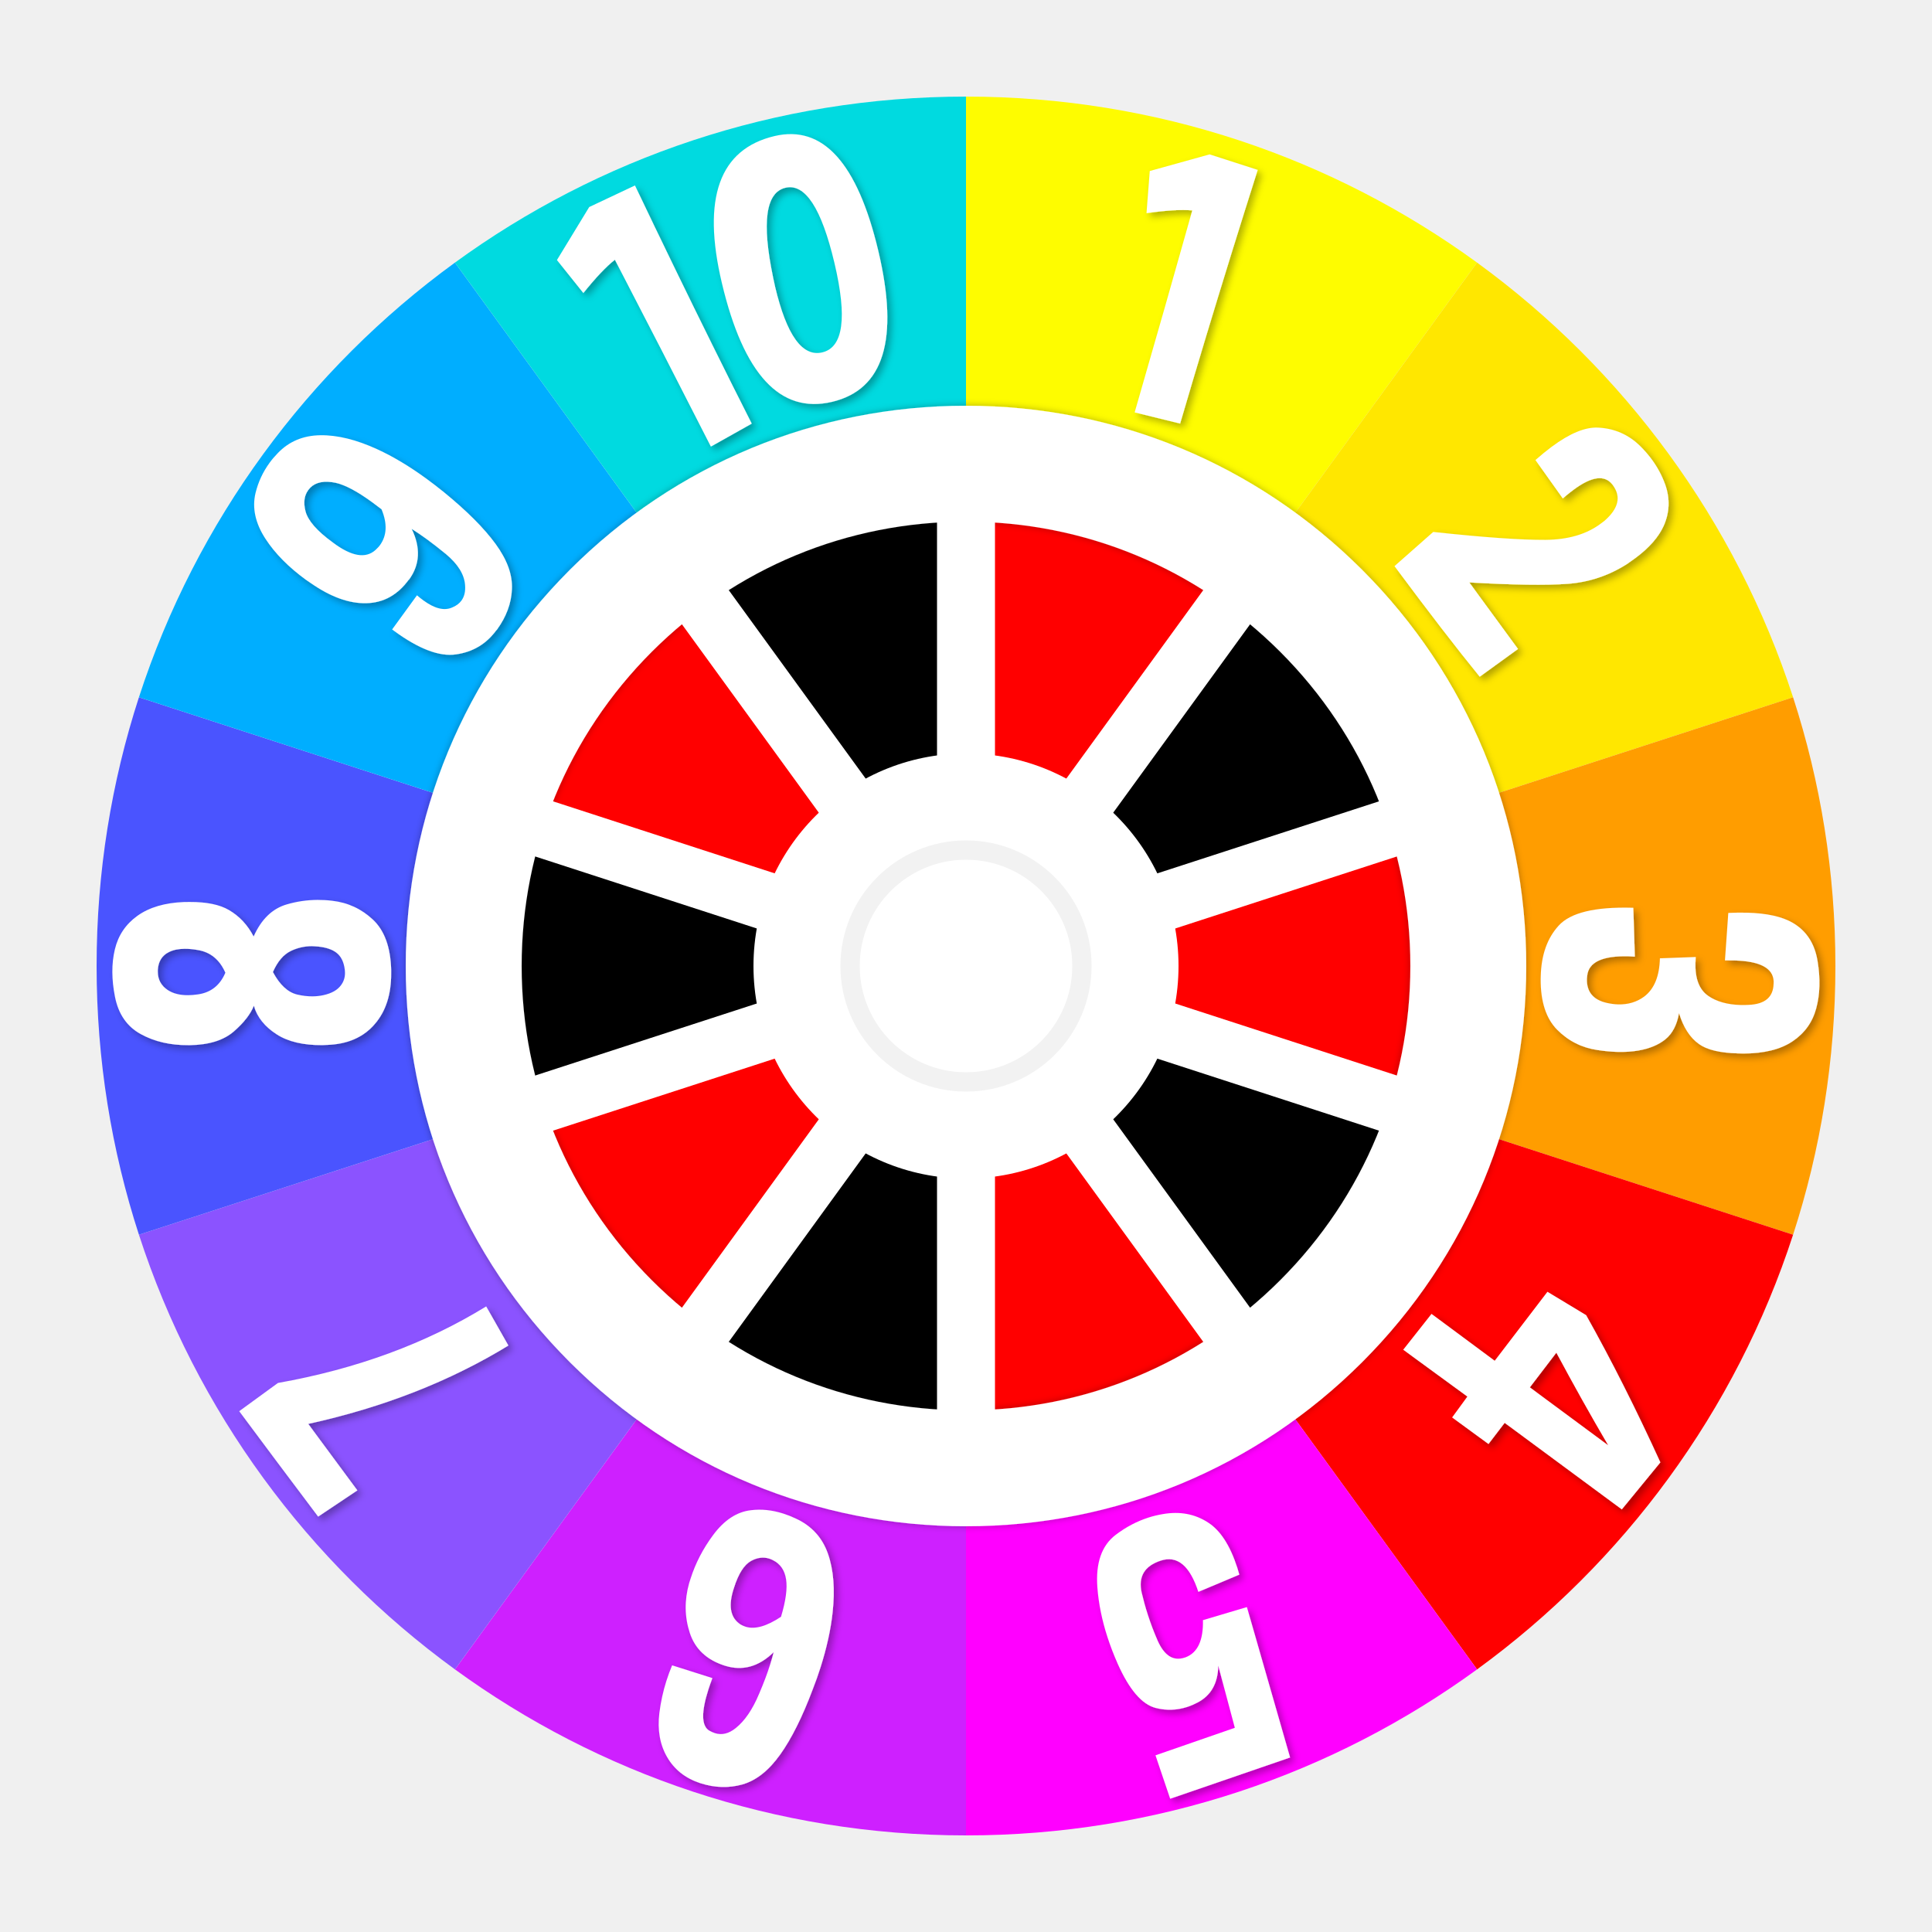
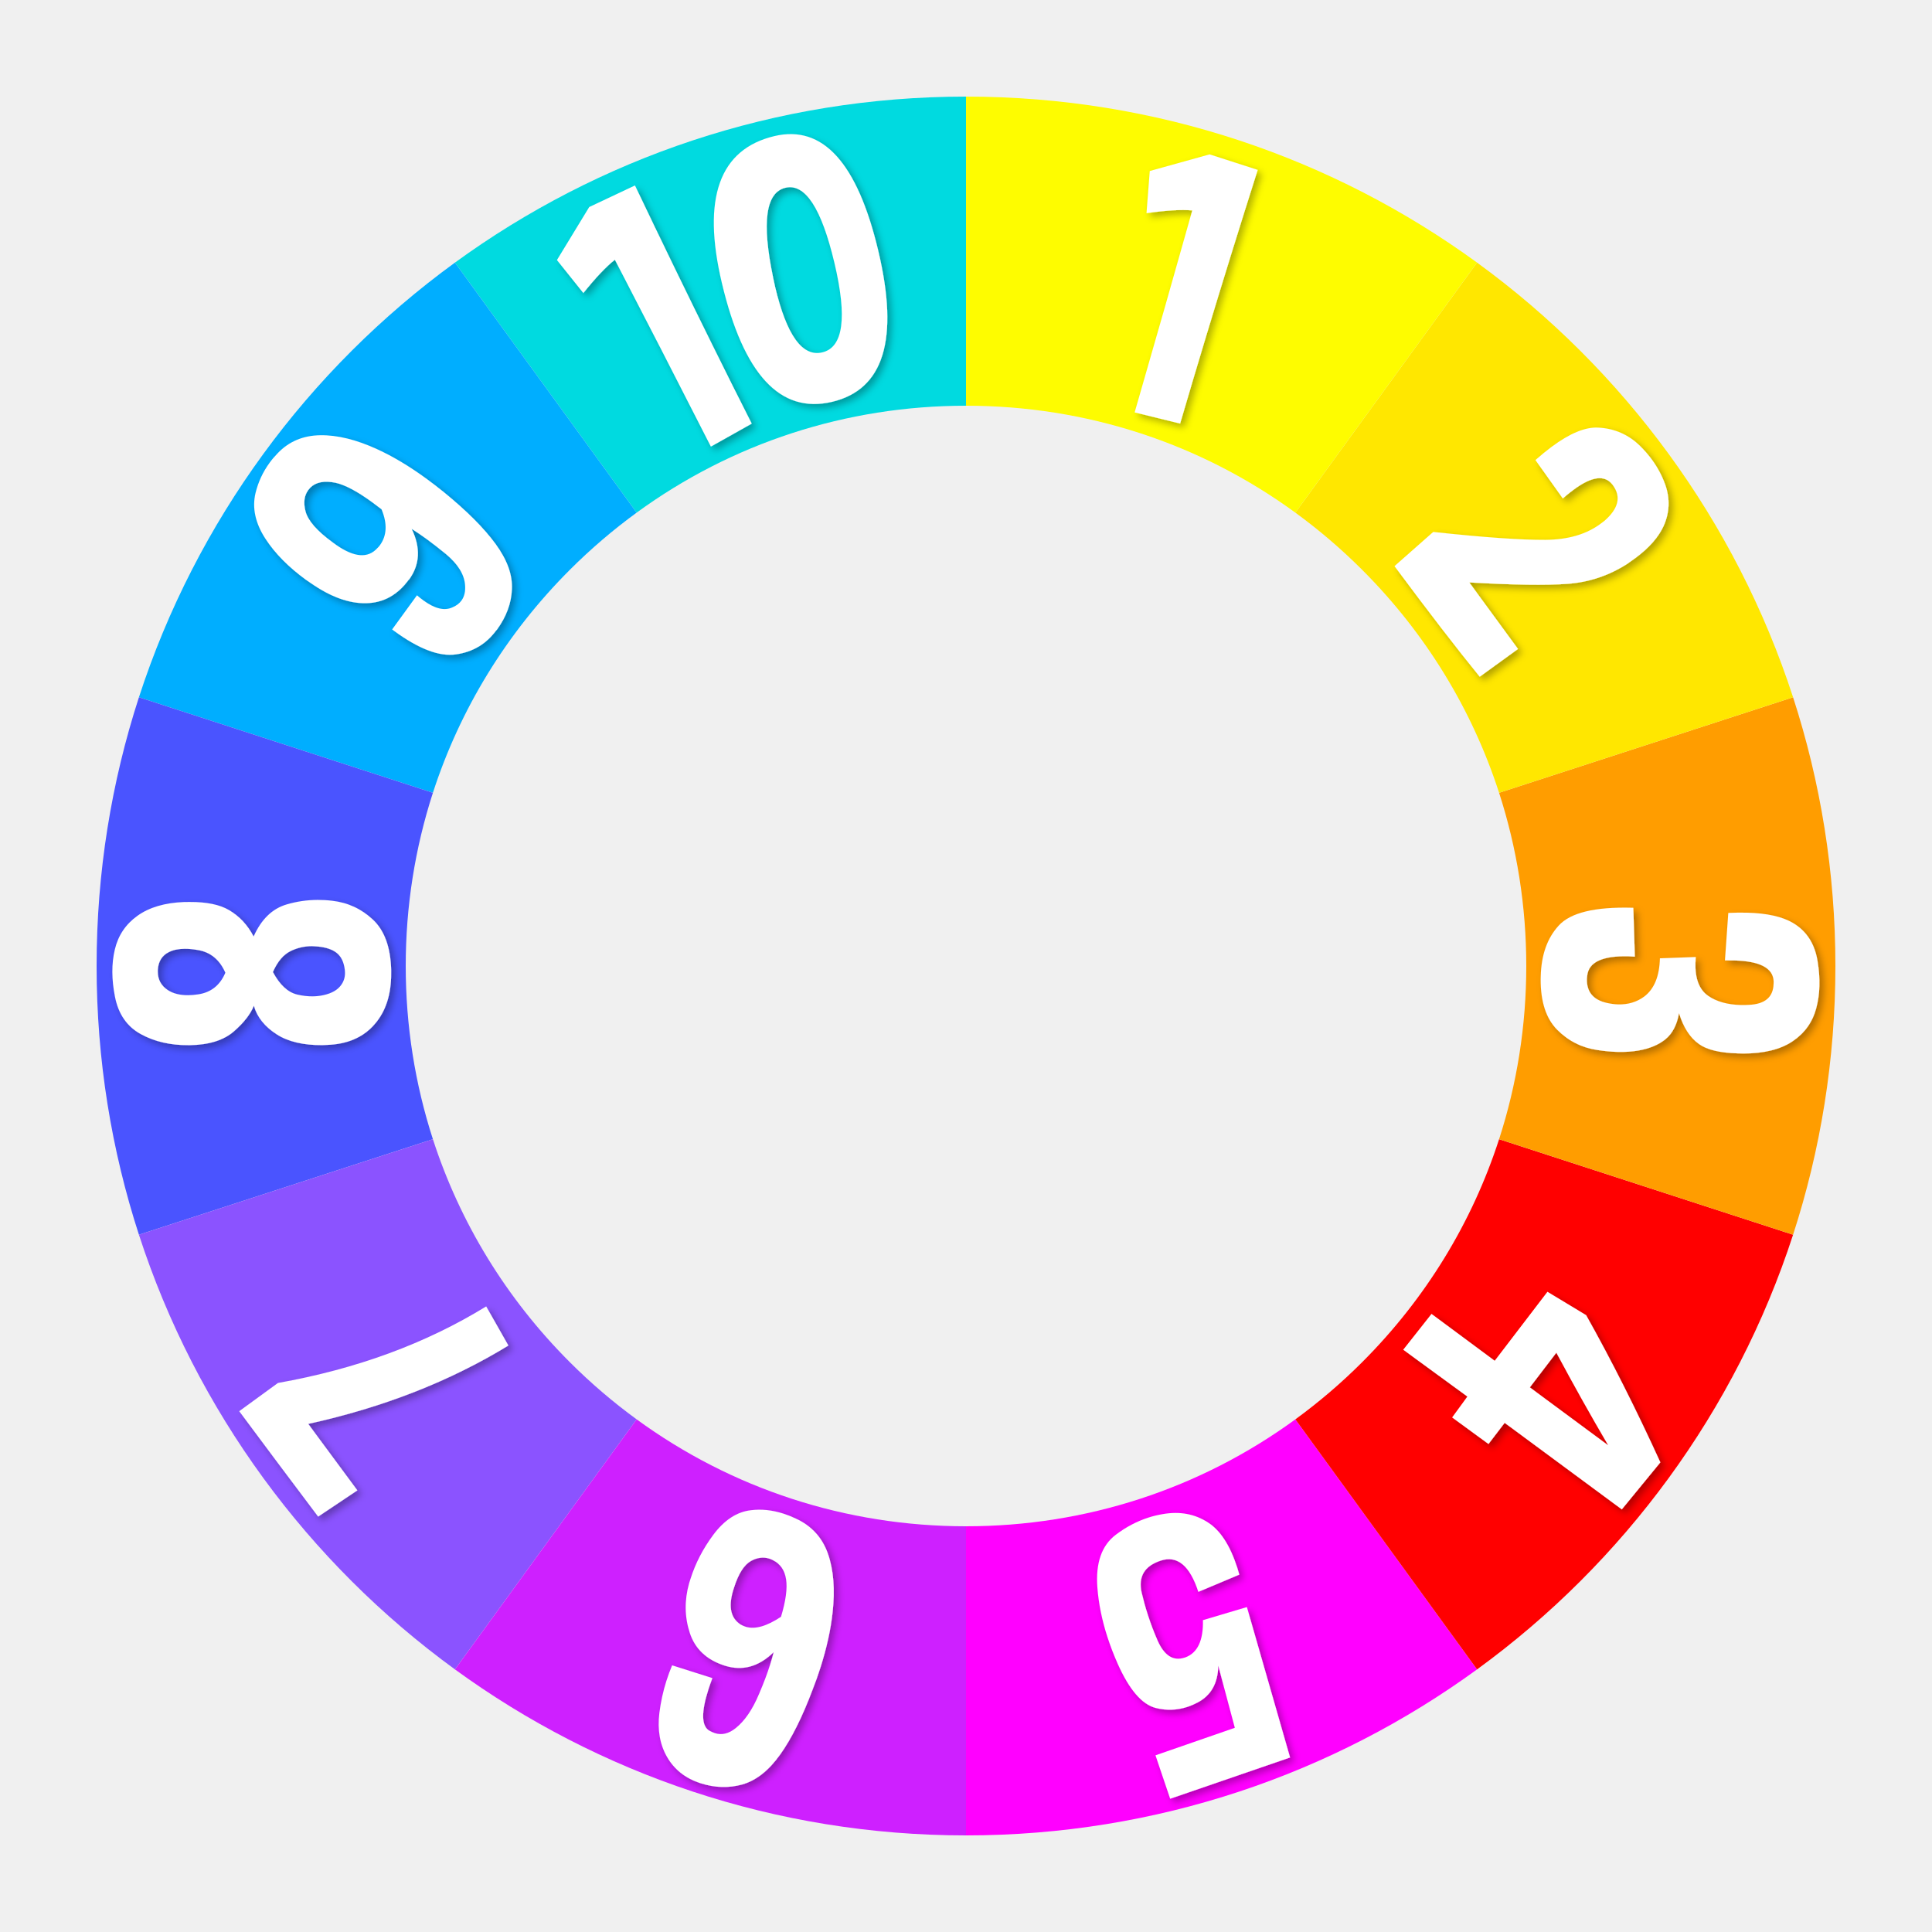
- <svg xmlns="http://www.w3.org/2000/svg" viewBox="0 0 1000 1000">
+ <svg xmlns="http://www.w3.org/2000/svg" id="spinner-colors" viewBox="0 0 1000 1000">
  <defs>
    <style>
      .cls-1 {
        fill: #00dae0;
      }

      .cls-2 {
        fill: #00aeff;
      }

      .cls-3 {
        fill: #ff9d00;
      }

-       .cls-4, .cls-5 {
+       .cls-4 {
        fill: #fff;
      }

-       .cls-6 {
+       .cls-5 {
        fill: #ffe700;
      }

-       .cls-7 {
+       .cls-6 {
        fill: #fefc00;
      }

-       .cls-8 {
+       .cls-7 {
        fill: red;
      }

-       .cls-9 {
+       .cls-8 {
        fill: #f0f;
      }

-       .cls-10 {
+       .cls-9 {
        fill: #8b53ff;
      }

-       .cls-11 {
+       .cls-10 {
        fill: #ce20ff;
      }

-       .cls-12 {
+       .cls-11 {
        fill: #4a54ff;
      }

-       .cls-5 {
-         stroke: #f2f2f2;
-         stroke-miterlimit: 10;
-         stroke-width: 10px;
-       }
- 
-       .cls-13 {
+       .cls-12 {
+         fill: none;
        filter: url(#drop-shadow-1);
-       }
- 
-       .cls-13, .cls-14 {
-         fill: none;
-       }
- 
-       .cls-14 {
-         filter: url(#drop-shadow-2);
      }
    </style>
    <filter id="drop-shadow-1" filterUnits="userSpaceOnUse">
      <feOffset dx="2" dy="2" />
      <feGaussianBlur result="blur" stdDeviation="2" />
      <feFlood flood-color="#000" flood-opacity=".3" />
      <feComposite in2="blur" operator="in" />
      <feComposite in="SourceGraphic" />
    </filter>
-     <filter id="drop-shadow-2" filterUnits="userSpaceOnUse">
-       <feOffset dx="0" dy="0" />
-       <feGaussianBlur result="blur-2" stdDeviation="2" />
-       <feFlood flood-color="#000" flood-opacity=".3" />
-       <feComposite in2="blur-2" operator="in" />
-       <feComposite in="SourceGraphic" />
-     </filter>
  </defs>
-   <g id="spinner-colors">
-     <path class="cls-7" d="m764.52,135.92l-264.52,364.08V50c98.86,0,190.27,31.88,264.52,85.92Z" />
-     <path class="cls-6" d="m928.09,360.91l-428.09,139.09,264.52-364.08c75.95,55.27,133.94,133.74,163.57,224.99Z" />
-     <path class="cls-3" d="m950,500c0,48.54-7.69,95.29-21.91,139.09l-428.09-139.09,428.09-139.09c14.22,43.8,21.91,90.55,21.91,139.09Z" />
-     <path class="cls-8" d="m928.09,639.09c-29.63,91.25-87.62,169.72-163.57,224.99l-264.52-364.08,428.09,139.09Z" />
-     <path class="cls-9" d="m764.52,864.08c-74.25,54.04-165.66,85.92-264.52,85.92v-450l264.52,364.08Z" />
-     <path class="cls-11" d="m500,500v450c-98.86,0-190.27-31.88-264.52-85.92l264.52-364.08Z" />
-     <path class="cls-10" d="m500,500l-264.52,364.08c-75.95-55.27-133.94-133.74-163.57-224.99l428.09-139.09Z" />
-     <path class="cls-12" d="m500,500l-428.09,139.09c-14.22-43.8-21.91-90.55-21.91-139.09s7.69-95.29,21.91-139.09l428.09,139.09Z" />
-     <path class="cls-2" d="m500,500L71.91,360.91c29.63-91.25,87.62-169.72,163.57-224.99l264.52,364.08Z" />
-     <path class="cls-1" d="m500,50v450L235.48,135.92c74.25-54.04,165.66-85.92,264.52-85.92Z" />
-     <g id="numbers" class="cls-13">
-       <path class="cls-4" d="m651,87.93c-9.32,29.29-18.37,58.48-27.16,87.59-4.4,14.58-8.74,29.16-13,43.72l-23.55-5.78c10.87-37.59,20.81-72.43,29.83-104.53-5.56-.52-13.45-.05-23.69,1.42l1.69-21.83,30.96-8.61,24.91,8.03Z" />
-       <path class="cls-4" d="m794.73,238.12c2.94-2.59,5.75-4.88,8.41-6.86,9.35-6.95,17.36-10.26,24.01-9.93,8.5.42,15.78,3.61,21.83,9.57,2.15,2.13,4.08,4.35,5.79,6.65,3.07,4.13,5.44,8.53,7.13,13.2,2.6,7.32,2.33,14.49-.8,21.52-2.67,5.8-7.51,11.29-14.51,16.5-1.36,1.01-2.82,2.05-4.37,3.12-9.46,6.05-19.74,9.49-30.84,10.32-11.11.83-28.05.58-50.85-.73l25.21,34.43-19.85,14.38c-11.82-14.5-26.52-33.58-44.11-57.26l20.06-17.7c25.92,2.8,45.27,4.17,58.03,4.1,11.69-.09,21.2-2.85,28.52-8.29l1.96-1.46c7.41-6.4,8.89-12.6,4.42-18.61l-.23-.31c-4.04-5.11-10.74-4.19-20.09,2.76-1.78,1.32-3.63,2.81-5.55,4.49l-14.17-19.89Z" />
-       <path class="cls-4" d="m894.58,472.53c3.46-.17,6.68-.21,9.67-.13,10.35.27,18.28,2.05,23.79,5.32,7.05,4.16,11.31,10.78,12.76,19.88.73,4.45,1.04,8.69.93,12.72-.11,4.1-.67,7.99-1.68,11.68-1.95,7.18-6.04,12.85-12.27,17.01-6.23,4.17-14.69,6.27-25.37,6.31l-2.93-.08c-9.24-.25-15.94-1.86-20.09-4.83-4.67-3.32-8.11-8.65-10.32-16-1.07,6.03-3.39,10.51-6.95,13.44-3.56,2.93-8.29,4.91-14.18,5.93-3.27.56-6.86.79-10.76.69-3.19-.08-6.63-.4-10.33-.96-8.11-1.19-15.05-4.68-20.82-10.47-5.77-5.79-8.64-14.54-8.58-26.26l.04-1.56c.29-11,3.39-19.71,9.29-26.13,6.04-6.68,18.72-9.76,38.05-9.25l.59.02.79,25.32c-1.11-.09-2.18-.16-3.22-.18-13.67-.36-20.82,3.03-21.47,10.18-.08.52-.12,1.01-.14,1.46-.18,6.77,3.29,10.93,10.42,12.49,2.01.44,3.92.69,5.74.74,5.14.14,9.64-1.21,13.49-4.04,5.18-3.9,7.9-10.5,8.14-19.81l18.58-.68c-.09,1.1-.15,2.15-.18,3.12-.21,8.13,1.98,13.79,6.58,16.98,4.28,2.98,9.91,4.56,16.87,4.75,1.37.04,2.77,0,4.2-.08,8.34-.37,12.61-4,12.79-10.9l.03-1.27c-.28-6.85-7.02-10.44-20.23-10.79-1.56-.04-3.22-.05-4.98-.03l1.73-24.57Z" />
-       <path class="cls-4" d="m800.94,668.61l20.06,12.11c13.16,23.48,25.96,48.88,38.42,76.21l-19.97,24.35-60.64-44.79-8.36,10.95-18.84-13.77,7.89-10.8-33.2-24.25,14.65-18.56,32.71,24.26,27.29-35.7Zm-9.07,49.49l40.51,29.96c-9.13-15.54-18.06-31.5-26.81-47.89l-13.7,17.93Z" />
-       <path class="cls-4" d="m641.49,815.02l-21.23,8.93c-4.4-13.56-10.87-18.96-19.42-16.19-8.48,2.75-11.78,8.3-9.9,16.66.92,3.88,1.99,7.74,3.24,11.58,1.42,4.4,3.08,8.75,4.96,13.07,3.44,7.85,8.09,10.82,13.98,8.92l.56-.18c6.22-2.36,9.2-8.77,8.96-19.23l22.75-6.76,22.36,77.86-62.07,21.35-7.6-22.48,41.07-14.24-8.57-32.13c-.18,9.16-3.82,15.54-10.94,19.15-1.7.89-3.41,1.62-5.14,2.18-5.39,1.75-10.8,1.93-16.25.54-7.15-1.79-13.74-9.44-19.76-22.96-2.04-4.61-3.8-9.2-5.29-13.79-2.81-8.67-4.54-17.18-5.19-25.52-.99-12.75,2.21-21.9,9.58-27.44,5.22-3.95,10.8-6.89,16.75-8.82,2.42-.78,4.92-1.39,7.52-1.82,8.8-1.55,16.64-.09,23.5,4.4,6.31,4.05,11.33,11.83,15.06,23.35.36,1.12.71,2.3,1.05,3.56Z" />
-       <path class="cls-4" d="m400.49,855.13c-7.74,7.58-16.2,9.92-25.38,7l-.19-.06c-9.23-3-15.19-8.63-17.89-16.9-2.7-8.27-2.82-16.83-.35-25.68l.74-2.33c2.54-8,6.44-15.54,11.69-22.62,5.74-7.74,12.26-12.02,19.55-12.85,5.34-.69,10.93-.11,16.76,1.74,2.11.67,4.26,1.52,6.46,2.56,8.17,3.75,13.72,9.82,16.66,18.2,2.94,8.38,3.74,18.54,2.41,30.48-.95,8.78-3.04,18.3-6.3,28.53-1.14,3.6-2.44,7.25-3.89,10.96-5.4,14.41-11.05,25.75-16.95,34.01-5.9,8.27-12.42,13.42-19.56,15.46-6.97,1.95-14.15,1.76-21.54-.59l-.56-.18c-7.53-2.53-13.16-7.01-16.88-13.46-3.72-6.44-5.05-14.04-3.98-22.78.74-5.78,1.95-11.3,3.63-16.58.89-2.79,1.88-5.48,2.97-8.07l20.85,6.62c-.81,2.13-1.52,4.13-2.11,5.99-3.69,11.6-3.56,18.64.36,21.12,1.04.6,2.05,1.06,3.05,1.38,3.6,1.14,7.19.27,10.77-2.62,4.66-3.71,8.69-9.61,12.07-17.68,2.35-5.47,4.28-10.56,5.77-15.28.71-2.23,1.32-4.36,1.82-6.39Zm3.76-18.28c2.48-8.23,3.35-14.7,2.63-19.4-.72-4.71-2.98-8-6.75-9.88-.58-.32-1.21-.59-1.9-.81-3.1-.99-6.27-.59-9.5,1.18-3.55,1.95-6.49,6.55-8.79,13.81l-.59,1.86c-2.37,8.33-1.02,14.09,4.04,17.27.81.46,1.65.83,2.52,1.11,4.78,1.52,10.89-.2,18.33-5.14Z" />
-       <path class="cls-4" d="m184.98,771.41l-20.31,13.59c-14.23-18.87-27.85-37.06-40.85-54.57l20.05-14.61c40.65-7.22,76.58-20.43,107.78-39.63l11.5,20.26c-30.26,18.5-64.79,32.03-103.6,40.56l25.43,34.4Z" />
-       <path class="cls-4" d="m131.29,484.73c3.92-8.88,9.62-14.41,17.09-16.6,5.2-1.53,10.53-2.31,16-2.34,2.48-.01,4.98.13,7.52.44,8.14.93,15.19,4.19,21.15,9.79,5.96,5.6,9.1,14.25,9.43,25.97v1.56c.07,11-2.74,19.81-8.43,26.42-5.88,6.94-14.23,10.57-25.03,10.89-.72.07-1.43.11-2.15.11-9.83.06-17.69-1.78-23.57-5.53-6.27-4-10.24-8.96-11.9-14.87-1.73,4.37-5.21,8.82-10.42,13.34-5.21,4.52-12.74,6.88-22.57,7.07h-.88c-9.38.06-17.59-1.85-24.64-5.71-7.18-3.93-11.65-10.41-13.4-19.45-.87-4.42-1.32-8.65-1.34-12.69-.02-4.1.41-8.01,1.3-11.73,1.72-7.24,5.62-13.04,11.71-17.4,6.1-4.36,14.15-6.74,24.18-7.12l2.83-.02c8.72-.05,15.5,1.34,20.34,4.18,5.42,3.16,9.68,7.72,12.78,13.7Zm-14.64,18.74c-2.97-6.75-7.71-10.66-14.23-11.73-2.48-.44-4.76-.66-6.84-.64-3.25.02-5.99.59-8.19,1.71-3.57,1.78-5.47,4.88-5.71,9.31v.88c.03,4.04,1.74,7.18,5.14,9.44,2.75,1.81,6.27,2.7,10.56,2.67,1.56,0,3.26-.15,5.08-.42,6.7-.95,11.43-4.69,14.19-11.22Zm24.61-.34c3.55,6.62,7.74,10.5,12.57,11.65,2.74.64,5.38.95,7.92.93,1.95-.01,3.84-.22,5.66-.62,4.29-.94,7.34-2.68,9.15-5.23,1.36-1.83,2.03-3.95,2.01-6.36,0-.91-.11-1.89-.31-2.93-.67-3.64-2.27-6.29-4.78-7.93-2.52-1.65-5.99-2.58-10.42-2.82-.52-.06-1.07-.09-1.66-.09-3.77.02-7.35.82-10.73,2.41-3.9,1.85-7.03,5.51-9.41,10.99Z" />
-       <path class="cls-4" d="m213.08,273.75c4.75,9.74,4.29,18.5-1.38,26.29-.04.05-.08.06-.14.02-5.75,7.9-13.07,11.95-21.96,12.16-8.89.21-18.47-3.25-28.73-10.4-.78-.48-1.56-1.01-2.35-1.59-9.11-6.63-16.12-13.7-21.03-21.23-5.34-8.15-7.08-16.1-5.22-23.85,1.39-5.67,3.81-10.88,7.26-15.61,1.26-1.74,2.68-3.4,4.25-5,5.76-6.03,13.08-9.12,21.96-9.26,8.88-.14,18.75,2.29,29.6,7.29,8.09,3.71,16.47,8.73,25.16,15.05,3.05,2.22,6.1,4.56,9.14,7.02,11.98,9.77,20.95,18.75,26.93,26.97s8.78,16.01,8.4,23.39c-.3,7.27-2.9,14.27-7.81,21.01-.12.16-.26.3-.42.42-5.15,6.96-12.08,11.06-20.78,12.29-8.47,1.24-19.08-2.77-31.82-12.05l-1.18-.86,12.87-17.69c1.13.99,2.25,1.88,3.36,2.69,5.84,4.25,10.81,5.45,14.9,3.6,2.06-.84,3.64-2.02,4.75-3.54,1.53-2.1,2.16-4.79,1.88-8.06-.4-5.53-3.74-10.9-10.02-16.11-3.48-2.85-6.82-5.45-10.03-7.79-2.63-1.92-5.16-3.64-7.59-5.17Zm-15.58-10.13c-1.75-1.35-3.42-2.61-5-3.76-7.53-5.48-13.73-8.79-18.62-9.93-5.93-1.25-10.36-.42-13.31,2.51-.4.44-.75.86-1.06,1.29-2.07,2.84-2.52,6.5-1.35,10.98,1.27,4.79,5.95,10.13,14.06,16.03l1.9,1.38c9.26,6.42,16.31,6.96,21.16,1.63.49-.45.94-.96,1.36-1.54,3.64-5,3.92-11.2.85-18.59Z" />
-       <path class="cls-4" d="m328.65,95.98c13.22,27.75,26.57,55.24,40.05,82.5,6.75,13.66,13.55,27.25,20.4,40.79l-21.15,11.88c-17.76-34.87-34.32-67.1-49.68-96.69-4.41,3.42-9.85,9.16-16.32,17.23l-13.68-17.09,16.71-27.44,23.67-11.17Z" />
-       <path class="cls-4" d="m400.88,70.43c25.02-5.93,42.94,13.91,53.75,59.52,10.82,45.68,2.84,71.69-23.96,78.04s-45.8-14.14-57.02-61.46c-10.42-43.96-1.34-69.33,27.23-76.1Zm-.73,73.14c.34,1.73.7,3.38,1.08,4.96,5.93,25.02,14.06,36.31,24.38,33.86,10.9-2.58,12.99-18.03,6.28-46.35s-15.17-41.27-25.36-38.85c-10.2,2.42-12.32,17.87-6.37,46.37Z" />
-     </g>
-   </g>
-   <g id="red-black">
-     <path class="cls-8" d="m661.65,277.51l-161.65,222.49V225c60.41,0,116.28,19.48,161.65,52.51Z" />
-     <path d="m761.61,415l-261.61,85,161.65-222.49c46.42,33.77,81.86,81.73,99.96,137.49Z" />
-     <path class="cls-8" d="m775,500c0,29.66-4.7,58.23-13.39,85l-261.61-85,261.61-85c8.69,26.77,13.39,55.34,13.39,85Z" />
-     <path d="m761.61,585c-18.1,55.76-53.54,103.72-99.96,137.49l-161.65-222.49,261.61,85Z" />
-     <path class="cls-8" d="m661.65,722.49c-45.37,33.03-101.24,52.51-161.65,52.51v-275l161.65,222.49Z" />
-     <path d="m500,500v275c-60.41,0-116.28-19.48-161.65-52.51l161.65-222.49Z" />
-     <path class="cls-8" d="m500,500l-161.65,222.49c-46.42-33.77-81.86-81.73-99.96-137.49l261.61-85Z" />
-     <path d="m500,500l-261.61,85c-8.69-26.77-13.39-55.34-13.39-85s4.7-58.23,13.39-85l261.61,85Z" />
-     <path class="cls-8" d="m500,500l-261.61-85c18.1-55.76,53.54-103.72,99.96-137.49l161.65,222.49Z" />
-     <path d="m500,225v275l-161.65-222.49c45.37-33.03,101.24-52.51,161.65-52.51Z" />
-   </g>
-   <g id="spinner-center">
-     <circle class="cls-4" cx="500" cy="500" r="110" />
-     <circle class="cls-5" cx="500" cy="500" r="60" />
-     <g class="cls-14">
-       <path class="cls-4" d="m500,790c-77.46,0-150.29-30.17-205.06-84.94-54.77-54.77-84.94-127.6-84.94-205.06s30.17-150.29,84.94-205.06c54.77-54.77,127.6-84.94,205.06-84.94s150.29,30.17,205.06,84.94c54.77,54.77,84.94,127.6,84.94,205.06s-30.17,150.29-84.94,205.06c-54.77,54.77-127.6,84.94-205.06,84.94Zm0-520c-61.44,0-119.19,23.92-162.63,67.37-43.44,43.44-67.37,101.2-67.37,162.63s23.92,119.19,67.37,162.63c43.44,43.44,101.2,67.37,162.63,67.37s119.19-23.92,162.63-67.37,67.37-101.2,67.37-162.63-23.92-119.19-67.37-162.63c-43.44-43.44-101.2-67.37-162.63-67.37Z" />
-     </g>
-     <rect class="cls-4" x="485" y="225" width="30" height="200" />
-     <rect class="cls-4" x="382.14" y="258.42" width="30" height="200" transform="translate(-134.83 301.88) rotate(-36)" />
-     <rect class="cls-4" x="318.57" y="345.92" width="30" height="200" transform="translate(-193.61 625.36) rotate(-72)" />
-     <rect class="cls-4" x="318.57" y="454.08" width="30" height="200" transform="translate(-90.32 1042.54) rotate(-108)" />
-     <rect class="cls-4" x="382.14" y="541.58" width="30" height="200" transform="translate(341.32 1394.06) rotate(-144)" />
-     <rect class="cls-4" x="485" y="575" width="30" height="200" transform="translate(1000 1350) rotate(-180)" />
-     <rect class="cls-4" x="587.86" y="541.58" width="30" height="200" transform="translate(1467.7 806.27) rotate(144)" />
-     <rect class="cls-4" x="651.43" y="454.08" width="30" height="200" transform="translate(1399.33 91.48) rotate(108)" />
-     <rect class="cls-4" x="651.43" y="345.92" width="30" height="200" transform="translate(884.59 -325.69) rotate(72)" />
-     <rect class="cls-4" x="587.86" y="258.42" width="30" height="200" transform="translate(325.81 -285.9) rotate(36)" />
+   <path class="cls-1" d="m500,210V50c-98.86,0-190.27,31.88-264.52,85.92l94.04,129.43c49.24-35.93,108.36-55.35,170.48-55.35Z" />
+   <path class="cls-2" d="m294.94,294.94c10.85-10.85,22.42-20.72,34.58-29.59l-94.04-129.43c-75.95,55.27-133.94,133.74-163.57,224.99l152.16,49.44c13.94-43.05,37.95-82.49,70.87-115.41Z" />
+   <path class="cls-11" d="m210,500c0-30.91,4.82-61.07,14.07-89.65l-152.16-49.44c-14.22,43.8-21.91,90.55-21.91,139.09s7.69,95.29,21.91,139.09l152.16-49.44c-9.25-28.58-14.07-58.74-14.07-89.65Z" />
+   <path class="cls-9" d="m294.94,705.06c-32.92-32.92-56.93-72.36-70.87-115.41l-152.16,49.44c29.63,91.25,87.62,169.72,163.57,224.99l94.04-129.43c-12.16-8.87-23.73-18.74-34.58-29.59Z" />
+   <path class="cls-10" d="m235.48,864.08c74.25,54.04,165.66,85.92,264.52,85.92v-160c-62.12,0-121.25-19.42-170.48-55.35l-94.04,129.43Z" />
+   <path class="cls-8" d="m500,790v160c98.86,0,190.27-31.88,264.52-85.92l-94.04-129.43c-49.24,35.93-108.36,55.35-170.48,55.35Z" />
+   <path class="cls-7" d="m775.93,589.65c-13.94,43.05-37.95,82.49-70.87,115.41-10.85,10.85-22.42,20.72-34.58,29.59l94.04,129.43c75.95-55.27,133.94-133.74,163.57-224.99l-152.16-49.44Z" />
+   <path class="cls-3" d="m928.09,360.91l-152.16,49.44c9.25,28.58,14.07,58.74,14.07,89.65s-4.82,61.07-14.07,89.65l152.16,49.44c14.22-43.8,21.91-90.55,21.91-139.09s-7.69-95.29-21.91-139.09Z" />
+   <path class="cls-5" d="m705.06,294.94c32.92,32.92,56.93,72.36,70.87,115.41l152.16-49.44c-29.63-91.25-87.62-169.72-163.57-224.99l-94.04,129.43c12.16,8.87,23.73,18.74,34.58,29.59Z" />
+   <path class="cls-6" d="m764.52,135.92c-74.25-54.04-165.66-85.92-264.52-85.92v160c62.12,0,121.25,19.42,170.48,55.35l94.04-129.43Z" />
+   <g id="numbers" class="cls-12">
+     <path class="cls-4" d="m651,87.93c-9.32,29.29-18.37,58.48-27.16,87.59-4.4,14.58-8.74,29.16-13,43.72l-23.55-5.78c10.87-37.59,20.81-72.43,29.83-104.53-5.56-.52-13.45-.05-23.69,1.42l1.69-21.83,30.96-8.61,24.91,8.03Z" />
+     <path class="cls-4" d="m794.73,238.12c2.94-2.59,5.75-4.88,8.41-6.86,9.35-6.95,17.36-10.26,24.01-9.93,8.5.42,15.78,3.61,21.83,9.57,2.15,2.13,4.08,4.35,5.79,6.65,3.07,4.13,5.44,8.53,7.13,13.2,2.6,7.32,2.33,14.49-.8,21.52-2.67,5.8-7.51,11.29-14.51,16.5-1.36,1.01-2.82,2.05-4.37,3.12-9.46,6.05-19.74,9.49-30.84,10.32-11.11.83-28.05.58-50.85-.73l25.21,34.43-19.85,14.38c-11.82-14.5-26.52-33.58-44.11-57.26l20.06-17.7c25.92,2.8,45.27,4.17,58.03,4.1,11.69-.09,21.2-2.85,28.52-8.29l1.96-1.46c7.41-6.4,8.89-12.6,4.42-18.61l-.23-.31c-4.04-5.11-10.74-4.19-20.09,2.76-1.78,1.32-3.63,2.81-5.55,4.49l-14.17-19.89Z" />
+     <path class="cls-4" d="m894.58,472.53c3.46-.17,6.68-.21,9.67-.13,10.35.27,18.28,2.05,23.79,5.32,7.05,4.16,11.31,10.78,12.76,19.88.73,4.45,1.04,8.69.93,12.72-.11,4.1-.67,7.99-1.68,11.68-1.95,7.18-6.04,12.85-12.27,17.01-6.23,4.17-14.69,6.27-25.37,6.31l-2.93-.08c-9.24-.25-15.94-1.86-20.09-4.83-4.67-3.32-8.11-8.65-10.32-16-1.07,6.03-3.39,10.51-6.95,13.44-3.56,2.93-8.29,4.91-14.18,5.93-3.27.56-6.86.79-10.76.69-3.19-.08-6.63-.4-10.33-.96-8.11-1.19-15.05-4.68-20.82-10.47-5.77-5.79-8.64-14.54-8.58-26.26l.04-1.56c.29-11,3.39-19.71,9.29-26.13,6.04-6.68,18.72-9.76,38.05-9.25l.59.02.79,25.32c-1.11-.09-2.18-.16-3.22-.18-13.67-.36-20.82,3.03-21.47,10.18-.08.52-.12,1.01-.14,1.46-.18,6.77,3.29,10.93,10.42,12.49,2.01.44,3.92.69,5.74.74,5.14.14,9.64-1.21,13.49-4.04,5.18-3.9,7.9-10.5,8.14-19.81l18.58-.68c-.09,1.1-.15,2.15-.18,3.12-.21,8.13,1.98,13.79,6.58,16.98,4.28,2.98,9.91,4.56,16.87,4.75,1.37.04,2.77,0,4.2-.08,8.34-.37,12.61-4,12.79-10.9l.03-1.27c-.28-6.85-7.02-10.44-20.23-10.79-1.56-.04-3.22-.05-4.98-.03l1.73-24.57Z" />
+     <path class="cls-4" d="m800.94,668.61l20.06,12.11c13.16,23.48,25.96,48.88,38.42,76.21l-19.97,24.35-60.64-44.79-8.36,10.95-18.84-13.77,7.89-10.8-33.2-24.25,14.65-18.56,32.71,24.26,27.29-35.7Zm-9.07,49.49l40.51,29.96c-9.13-15.54-18.06-31.5-26.81-47.89l-13.7,17.93Z" />
+     <path class="cls-4" d="m641.49,815.02l-21.23,8.93c-4.4-13.56-10.87-18.96-19.42-16.19-8.48,2.75-11.78,8.3-9.9,16.66.92,3.88,1.99,7.74,3.24,11.58,1.42,4.4,3.08,8.75,4.96,13.07,3.44,7.85,8.09,10.82,13.98,8.92l.56-.18c6.22-2.36,9.2-8.77,8.96-19.23l22.75-6.76,22.36,77.86-62.07,21.35-7.6-22.48,41.07-14.24-8.57-32.13c-.18,9.16-3.82,15.54-10.94,19.15-1.7.89-3.41,1.62-5.14,2.18-5.39,1.75-10.8,1.93-16.25.54-7.15-1.79-13.74-9.44-19.76-22.96-2.04-4.61-3.8-9.2-5.29-13.79-2.81-8.67-4.54-17.18-5.19-25.52-.99-12.75,2.21-21.9,9.58-27.44,5.22-3.95,10.8-6.89,16.75-8.82,2.42-.78,4.92-1.39,7.52-1.82,8.8-1.55,16.64-.09,23.5,4.4,6.31,4.05,11.33,11.83,15.06,23.35.36,1.12.71,2.3,1.05,3.56Z" />
+     <path class="cls-4" d="m400.49,855.13c-7.74,7.58-16.2,9.92-25.38,7l-.19-.06c-9.23-3-15.19-8.63-17.89-16.9-2.7-8.27-2.82-16.83-.35-25.68l.74-2.33c2.54-8,6.44-15.54,11.69-22.62,5.74-7.74,12.26-12.02,19.55-12.85,5.34-.69,10.93-.11,16.76,1.74,2.11.67,4.26,1.52,6.46,2.56,8.17,3.75,13.72,9.82,16.66,18.2,2.94,8.38,3.74,18.54,2.41,30.48-.95,8.78-3.04,18.3-6.3,28.53-1.14,3.6-2.44,7.25-3.89,10.96-5.4,14.41-11.05,25.75-16.95,34.01-5.9,8.27-12.42,13.42-19.56,15.46-6.97,1.95-14.15,1.76-21.54-.59l-.56-.18c-7.53-2.53-13.16-7.01-16.88-13.46-3.72-6.44-5.05-14.04-3.98-22.78.74-5.78,1.95-11.3,3.63-16.58.89-2.79,1.88-5.48,2.97-8.07l20.85,6.62c-.81,2.13-1.52,4.13-2.11,5.99-3.69,11.6-3.56,18.64.36,21.12,1.04.6,2.05,1.06,3.05,1.38,3.6,1.14,7.19.27,10.77-2.62,4.66-3.71,8.69-9.61,12.07-17.68,2.35-5.47,4.28-10.56,5.77-15.28.71-2.23,1.32-4.36,1.82-6.39Zm3.76-18.28c2.48-8.23,3.35-14.7,2.63-19.4-.72-4.71-2.98-8-6.75-9.88-.58-.32-1.21-.59-1.9-.81-3.1-.99-6.27-.59-9.5,1.18-3.55,1.95-6.49,6.55-8.79,13.81l-.59,1.86c-2.37,8.33-1.02,14.09,4.04,17.27.81.46,1.65.83,2.52,1.11,4.78,1.52,10.89-.2,18.33-5.14Z" />
+     <path class="cls-4" d="m184.98,771.41l-20.31,13.59c-14.23-18.87-27.85-37.06-40.85-54.57l20.05-14.61c40.65-7.22,76.58-20.43,107.78-39.63l11.5,20.26c-30.26,18.5-64.79,32.03-103.6,40.56l25.43,34.4Z" />
+     <path class="cls-4" d="m131.29,484.73c3.92-8.88,9.62-14.41,17.09-16.6,5.2-1.53,10.53-2.31,16-2.34,2.48-.01,4.98.13,7.52.44,8.14.93,15.19,4.19,21.15,9.79,5.96,5.6,9.1,14.25,9.43,25.97v1.56c.07,11-2.74,19.81-8.43,26.42-5.88,6.94-14.23,10.57-25.03,10.89-.72.07-1.43.11-2.15.11-9.83.06-17.69-1.78-23.57-5.53-6.27-4-10.24-8.96-11.9-14.87-1.73,4.37-5.21,8.82-10.42,13.34-5.21,4.52-12.74,6.88-22.57,7.07h-.88c-9.38.06-17.59-1.85-24.64-5.71-7.18-3.93-11.65-10.41-13.4-19.45-.87-4.42-1.32-8.65-1.34-12.69-.02-4.1.41-8.01,1.3-11.73,1.72-7.24,5.62-13.04,11.71-17.4,6.1-4.36,14.15-6.74,24.18-7.12l2.83-.02c8.72-.05,15.5,1.34,20.34,4.18,5.42,3.16,9.68,7.72,12.78,13.7Zm-14.64,18.74c-2.97-6.75-7.71-10.66-14.23-11.73-2.48-.44-4.76-.66-6.84-.64-3.25.02-5.99.59-8.19,1.71-3.57,1.78-5.47,4.88-5.71,9.31v.88c.03,4.04,1.74,7.18,5.14,9.44,2.75,1.81,6.27,2.7,10.56,2.67,1.56,0,3.26-.15,5.08-.42,6.7-.95,11.43-4.69,14.19-11.22Zm24.61-.34c3.55,6.62,7.74,10.5,12.57,11.65,2.74.64,5.38.95,7.92.93,1.95-.01,3.84-.22,5.66-.62,4.29-.94,7.34-2.68,9.15-5.23,1.36-1.83,2.03-3.95,2.01-6.36,0-.91-.11-1.89-.31-2.93-.67-3.64-2.27-6.29-4.78-7.93-2.52-1.65-5.99-2.58-10.42-2.82-.52-.06-1.07-.09-1.66-.09-3.77.02-7.35.82-10.73,2.41-3.9,1.85-7.03,5.51-9.41,10.99Z" />
+     <path class="cls-4" d="m213.08,273.75c4.75,9.74,4.29,18.5-1.38,26.29-.04.05-.08.06-.14.02-5.75,7.9-13.07,11.95-21.96,12.16-8.89.21-18.47-3.25-28.73-10.4-.78-.48-1.56-1.01-2.35-1.59-9.11-6.63-16.12-13.7-21.03-21.23-5.34-8.15-7.08-16.1-5.22-23.85,1.39-5.67,3.81-10.88,7.26-15.61,1.26-1.74,2.68-3.4,4.25-5,5.76-6.03,13.08-9.12,21.96-9.26,8.88-.14,18.75,2.29,29.6,7.29,8.09,3.71,16.47,8.73,25.16,15.05,3.05,2.22,6.1,4.56,9.14,7.02,11.98,9.77,20.95,18.75,26.93,26.97s8.78,16.01,8.4,23.39c-.3,7.27-2.9,14.27-7.81,21.01-.12.16-.26.3-.42.42-5.15,6.96-12.08,11.06-20.78,12.29-8.47,1.24-19.08-2.77-31.82-12.05l-1.18-.86,12.87-17.69c1.13.99,2.25,1.88,3.36,2.69,5.84,4.25,10.81,5.45,14.9,3.6,2.06-.84,3.64-2.02,4.75-3.54,1.53-2.1,2.16-4.79,1.88-8.06-.4-5.53-3.74-10.9-10.02-16.11-3.48-2.85-6.82-5.45-10.03-7.79-2.63-1.92-5.16-3.64-7.59-5.17Zm-15.58-10.13c-1.75-1.35-3.42-2.61-5-3.76-7.53-5.48-13.73-8.79-18.62-9.93-5.93-1.25-10.36-.42-13.31,2.51-.4.44-.75.86-1.06,1.29-2.07,2.84-2.52,6.5-1.35,10.98,1.27,4.79,5.95,10.13,14.06,16.03l1.9,1.38c9.26,6.42,16.31,6.96,21.16,1.63.49-.45.94-.96,1.36-1.54,3.64-5,3.92-11.2.85-18.59Z" />
+     <path class="cls-4" d="m328.65,95.98c13.22,27.75,26.57,55.24,40.05,82.5,6.75,13.66,13.55,27.25,20.4,40.79l-21.15,11.88c-17.76-34.87-34.32-67.1-49.68-96.69-4.41,3.42-9.85,9.16-16.32,17.23l-13.68-17.09,16.71-27.44,23.67-11.17Z" />
+     <path class="cls-4" d="m400.88,70.43c25.02-5.93,42.94,13.91,53.75,59.52,10.82,45.68,2.84,71.69-23.96,78.04s-45.8-14.14-57.02-61.46c-10.42-43.96-1.34-69.33,27.23-76.1Zm-.73,73.14c.34,1.73.7,3.38,1.08,4.96,5.93,25.02,14.06,36.31,24.38,33.86,10.9-2.58,12.99-18.03,6.28-46.35s-15.17-41.27-25.36-38.85c-10.2,2.42-12.32,17.87-6.37,46.37Z" />
  </g>
</svg>
